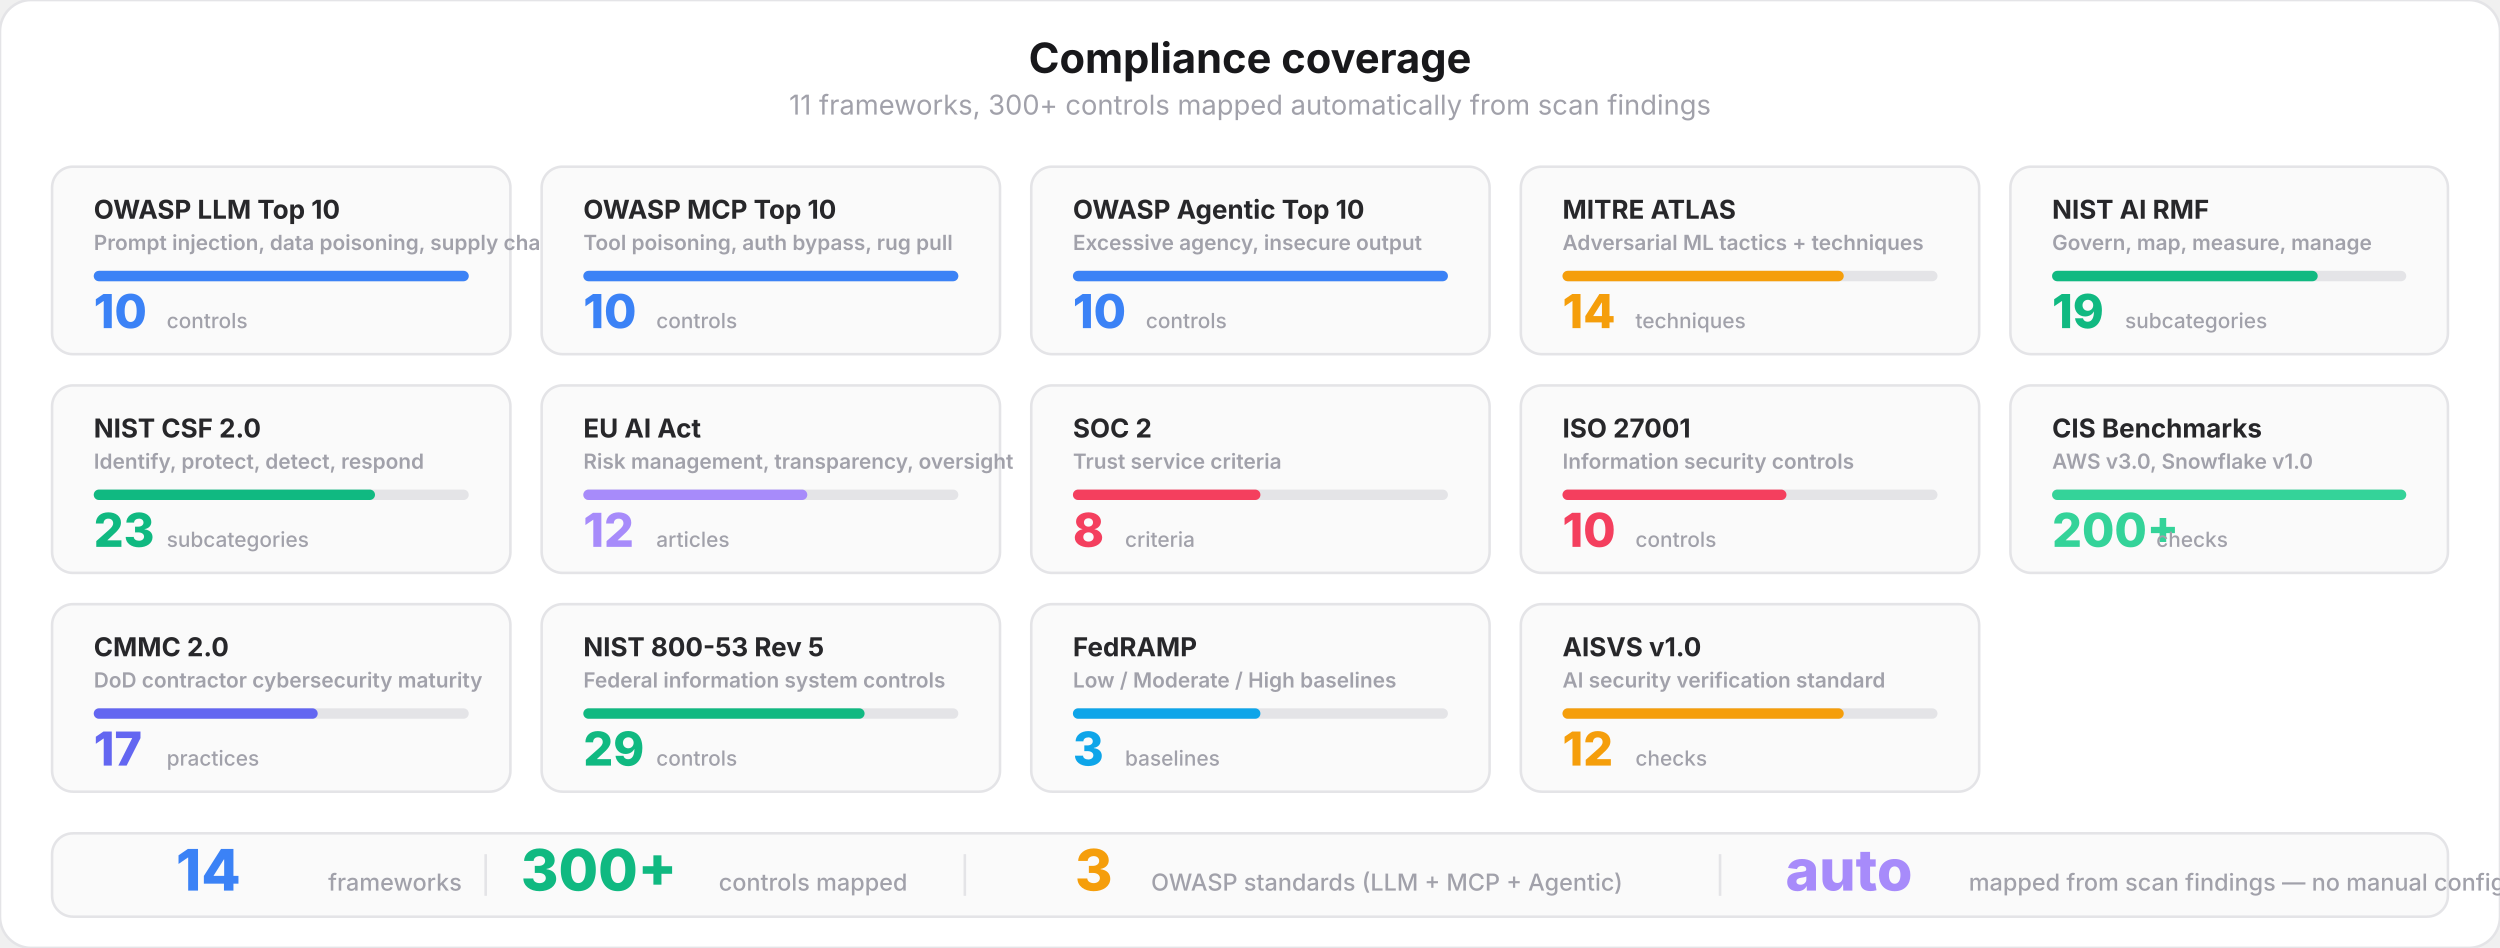
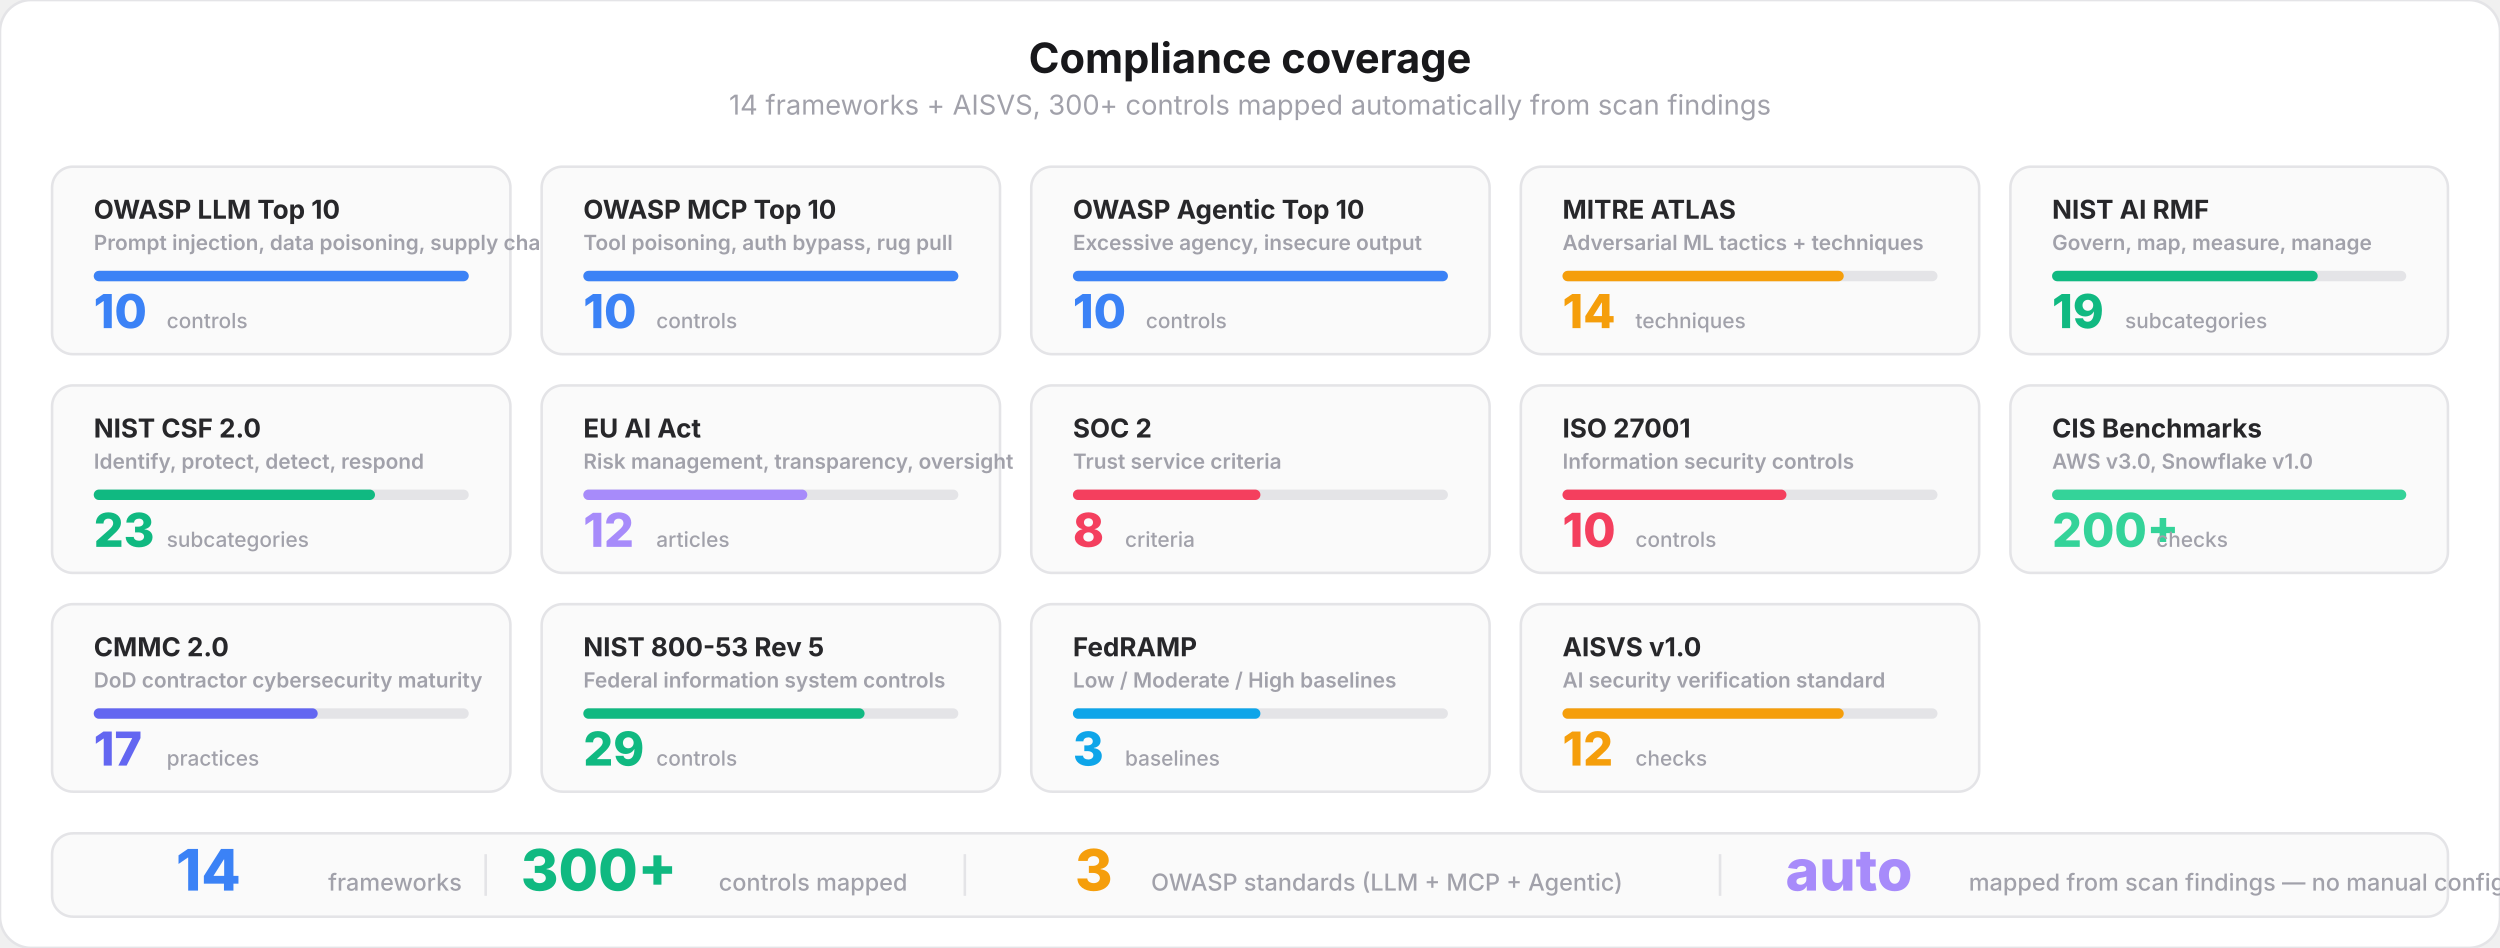
<svg xmlns="http://www.w3.org/2000/svg" viewBox="0 0 960 364" fill="none">
  <style>
    text { font-family: system-ui, -apple-system, 'Segoe UI', sans-serif; }
    .title { font-size: 16px; font-weight: 700; fill: #18181b; }
    .subtitle { font-size: 10.5px; font-weight: 400; fill: #a1a1aa; }
    .fw-name { font-size: 10px; font-weight: 700; fill: #27272a; }
    .fw-code { font-size: 8px; font-weight: 600; fill: #a1a1aa; }
    .fw-count { font-size: 18px; font-weight: 800; }
    .fw-label { font-size: 8px; font-weight: 500; fill: #a1a1aa; }
    .bar-bg { fill: #e4e4e7; }
    .summary-num { font-size: 22px; font-weight: 800; }
    .summary-label { font-size: 9px; font-weight: 500; fill: #a1a1aa; }
  </style>
  <rect width="960" height="364" rx="12" fill="#ffffff" stroke="#e4e4e7" stroke-width="1" />
  <text x="480" y="28" text-anchor="middle" class="title">Compliance coverage</text>
-   <text x="480" y="44" text-anchor="middle" class="subtitle">11 frameworks, 300+ controls mapped automatically from scan findings</text>
+   <text x="480" y="44" text-anchor="middle" class="subtitle">14 frameworks + AISVS, 300+ controls mapped automatically from scan findings</text>
  <rect x="20" y="64" width="176" height="72" rx="8" fill="#fafafa" stroke="#e4e4e7" stroke-width="1" />
  <text x="36" y="84" class="fw-name">OWASP LLM Top 10</text>
  <text x="36" y="96" class="fw-code">Prompt injection, data poisoning, supply chain</text>
  <rect x="36" y="104" width="144" height="4" rx="2" class="bar-bg" />
  <rect x="36" y="104" width="144" height="4" rx="2" fill="#3b82f6" />
  <text x="36" y="126" class="fw-count" fill="#3b82f6">10</text>
  <text x="64" y="126" class="fw-label">controls</text>
  <rect x="208" y="64" width="176" height="72" rx="8" fill="#fafafa" stroke="#e4e4e7" stroke-width="1" />
  <text x="224" y="84" class="fw-name">OWASP MCP Top 10</text>
  <text x="224" y="96" class="fw-code">Tool poisoning, auth bypass, rug pull</text>
  <rect x="224" y="104" width="144" height="4" rx="2" class="bar-bg" />
  <rect x="224" y="104" width="144" height="4" rx="2" fill="#3b82f6" />
  <text x="224" y="126" class="fw-count" fill="#3b82f6">10</text>
  <text x="252" y="126" class="fw-label">controls</text>
  <rect x="396" y="64" width="176" height="72" rx="8" fill="#fafafa" stroke="#e4e4e7" stroke-width="1" />
  <text x="412" y="84" class="fw-name">OWASP Agentic Top 10</text>
  <text x="412" y="96" class="fw-code">Excessive agency, insecure output</text>
  <rect x="412" y="104" width="144" height="4" rx="2" class="bar-bg" />
  <rect x="412" y="104" width="144" height="4" rx="2" fill="#3b82f6" />
  <text x="412" y="126" class="fw-count" fill="#3b82f6">10</text>
  <text x="440" y="126" class="fw-label">controls</text>
  <rect x="584" y="64" width="176" height="72" rx="8" fill="#fafafa" stroke="#e4e4e7" stroke-width="1" />
  <text x="600" y="84" class="fw-name">MITRE ATLAS</text>
  <text x="600" y="96" class="fw-code">Adversarial ML tactics + techniques</text>
  <rect x="600" y="104" width="144" height="4" rx="2" class="bar-bg" />
  <rect x="600" y="104" width="108" height="4" rx="2" fill="#f59e0b" />
  <text x="600" y="126" class="fw-count" fill="#f59e0b">14</text>
  <text x="628" y="126" class="fw-label">techniques</text>
  <rect x="772" y="64" width="168" height="72" rx="8" fill="#fafafa" stroke="#e4e4e7" stroke-width="1" />
  <text x="788" y="84" class="fw-name">NIST AI RMF</text>
  <text x="788" y="96" class="fw-code">Govern, map, measure, manage</text>
  <rect x="788" y="104" width="136" height="4" rx="2" class="bar-bg" />
  <rect x="788" y="104" width="102" height="4" rx="2" fill="#10b981" />
  <text x="788" y="126" class="fw-count" fill="#10b981">19</text>
  <text x="816" y="126" class="fw-label">subcategories</text>
  <rect x="20" y="148" width="176" height="72" rx="8" fill="#fafafa" stroke="#e4e4e7" stroke-width="1" />
  <text x="36" y="168" class="fw-name">NIST CSF 2.0</text>
  <text x="36" y="180" class="fw-code">Identify, protect, detect, respond</text>
  <rect x="36" y="188" width="144" height="4" rx="2" class="bar-bg" />
  <rect x="36" y="188" width="108" height="4" rx="2" fill="#10b981" />
  <text x="36" y="210" class="fw-count" fill="#10b981">23</text>
  <text x="64" y="210" class="fw-label">subcategories</text>
  <rect x="208" y="148" width="176" height="72" rx="8" fill="#fafafa" stroke="#e4e4e7" stroke-width="1" />
  <text x="224" y="168" class="fw-name">EU AI Act</text>
  <text x="224" y="180" class="fw-code">Risk management, transparency, oversight</text>
  <rect x="224" y="188" width="144" height="4" rx="2" class="bar-bg" />
  <rect x="224" y="188" width="86" height="4" rx="2" fill="#a78bfa" />
  <text x="224" y="210" class="fw-count" fill="#a78bfa">12</text>
  <text x="252" y="210" class="fw-label">articles</text>
  <rect x="396" y="148" width="176" height="72" rx="8" fill="#fafafa" stroke="#e4e4e7" stroke-width="1" />
  <text x="412" y="168" class="fw-name">SOC 2</text>
  <text x="412" y="180" class="fw-code">Trust service criteria</text>
  <rect x="412" y="188" width="144" height="4" rx="2" class="bar-bg" />
  <rect x="412" y="188" width="72" height="4" rx="2" fill="#f43f5e" />
  <text x="412" y="210" class="fw-count" fill="#f43f5e">8</text>
  <text x="432" y="210" class="fw-label">criteria</text>
  <rect x="584" y="148" width="176" height="72" rx="8" fill="#fafafa" stroke="#e4e4e7" stroke-width="1" />
  <text x="600" y="168" class="fw-name">ISO 27001</text>
  <text x="600" y="180" class="fw-code">Information security controls</text>
  <rect x="600" y="188" width="144" height="4" rx="2" class="bar-bg" />
  <rect x="600" y="188" width="86" height="4" rx="2" fill="#f43f5e" />
  <text x="600" y="210" class="fw-count" fill="#f43f5e">10</text>
  <text x="628" y="210" class="fw-label">controls</text>
  <rect x="772" y="148" width="168" height="72" rx="8" fill="#fafafa" stroke="#e4e4e7" stroke-width="1" />
  <text x="788" y="168" class="fw-name">CIS Benchmarks</text>
  <text x="788" y="180" class="fw-code">AWS v3.0, Snowflake v1.0</text>
  <rect x="788" y="188" width="136" height="4" rx="2" class="bar-bg" />
  <rect x="788" y="188" width="136" height="4" rx="2" fill="#34d399" />
  <text x="788" y="210" class="fw-count" fill="#34d399">200+</text>
  <text x="828" y="210" class="fw-label">checks</text>
  <rect x="20" y="232" width="176" height="72" rx="8" fill="#fafafa" stroke="#e4e4e7" stroke-width="1" />
  <text x="36" y="252" class="fw-name">CMMC 2.0</text>
  <text x="36" y="264" class="fw-code">DoD contractor cybersecurity maturity</text>
  <rect x="36" y="272" width="144" height="4" rx="2" class="bar-bg" />
  <rect x="36" y="272" width="86" height="4" rx="2" fill="#6366f1" />
  <text x="36" y="294" class="fw-count" fill="#6366f1">17</text>
  <text x="64" y="294" class="fw-label">practices</text>
  <rect x="208" y="232" width="176" height="72" rx="8" fill="#fafafa" stroke="#e4e4e7" stroke-width="1" />
  <text x="224" y="252" class="fw-name">NIST 800-53 Rev 5</text>
  <text x="224" y="264" class="fw-code">Federal information system controls</text>
  <rect x="224" y="272" width="144" height="4" rx="2" class="bar-bg" />
  <rect x="224" y="272" width="108" height="4" rx="2" fill="#10b981" />
  <text x="224" y="294" class="fw-count" fill="#10b981">29</text>
  <text x="252" y="294" class="fw-label">controls</text>
  <rect x="396" y="232" width="176" height="72" rx="8" fill="#fafafa" stroke="#e4e4e7" stroke-width="1" />
  <text x="412" y="252" class="fw-name">FedRAMP</text>
  <text x="412" y="264" class="fw-code">Low / Moderate / High baselines</text>
  <rect x="412" y="272" width="144" height="4" rx="2" class="bar-bg" />
  <rect x="412" y="272" width="72" height="4" rx="2" fill="#0ea5e9" />
  <text x="412" y="294" class="fw-count" fill="#0ea5e9">3</text>
  <text x="432" y="294" class="fw-label">baselines</text>
  <rect x="584" y="232" width="176" height="72" rx="8" fill="#fafafa" stroke="#e4e4e7" stroke-width="1" />
  <text x="600" y="252" class="fw-name">AISVS v1.0</text>
  <text x="600" y="264" class="fw-code">AI security verification standard</text>
  <rect x="600" y="272" width="144" height="4" rx="2" class="bar-bg" />
  <rect x="600" y="272" width="108" height="4" rx="2" fill="#f59e0b" />
  <text x="600" y="294" class="fw-count" fill="#f59e0b">12</text>
  <text x="628" y="294" class="fw-label">checks</text>
  <rect x="20" y="320" width="920" height="32" rx="8" fill="#fafafa" stroke="#e4e4e7" stroke-width="1" />
  <text x="80" y="342" text-anchor="middle" class="summary-num" fill="#3b82f6">14</text>
  <text x="126" y="342" class="summary-label">frameworks</text>
  <rect x="186" y="328" width="1" height="16" fill="#e4e4e7" />
  <text x="230" y="342" text-anchor="middle" class="summary-num" fill="#10b981">300+</text>
  <text x="276" y="342" class="summary-label">controls mapped</text>
  <rect x="370" y="328" width="1" height="16" fill="#e4e4e7" />
  <text x="420" y="342" text-anchor="middle" class="summary-num" fill="#f59e0b">3</text>
  <text x="442" y="342" class="summary-label">OWASP standards (LLM + MCP + Agentic)</text>
  <rect x="660" y="328" width="1" height="16" fill="#e4e4e7" />
  <text x="710" y="342" text-anchor="middle" class="summary-num" fill="#a78bfa">auto</text>
  <text x="756" y="342" class="summary-label">mapped from scan findings — no manual config</text>
</svg>
